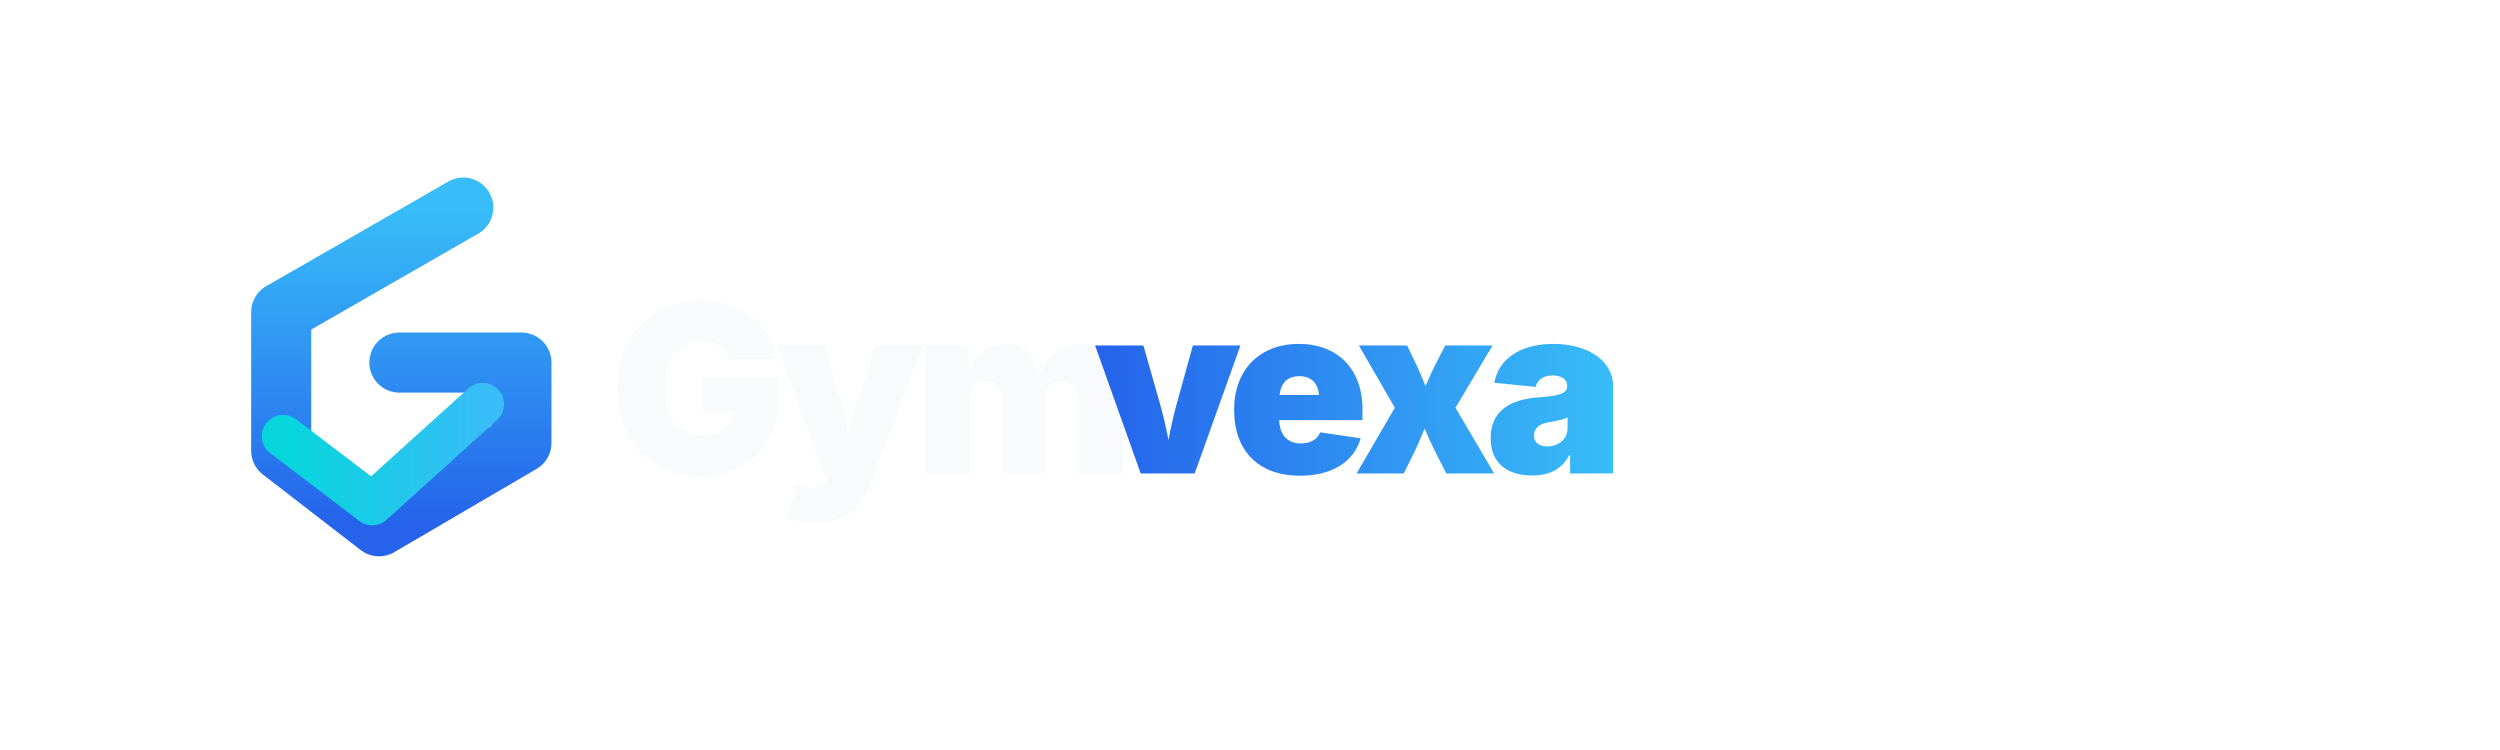
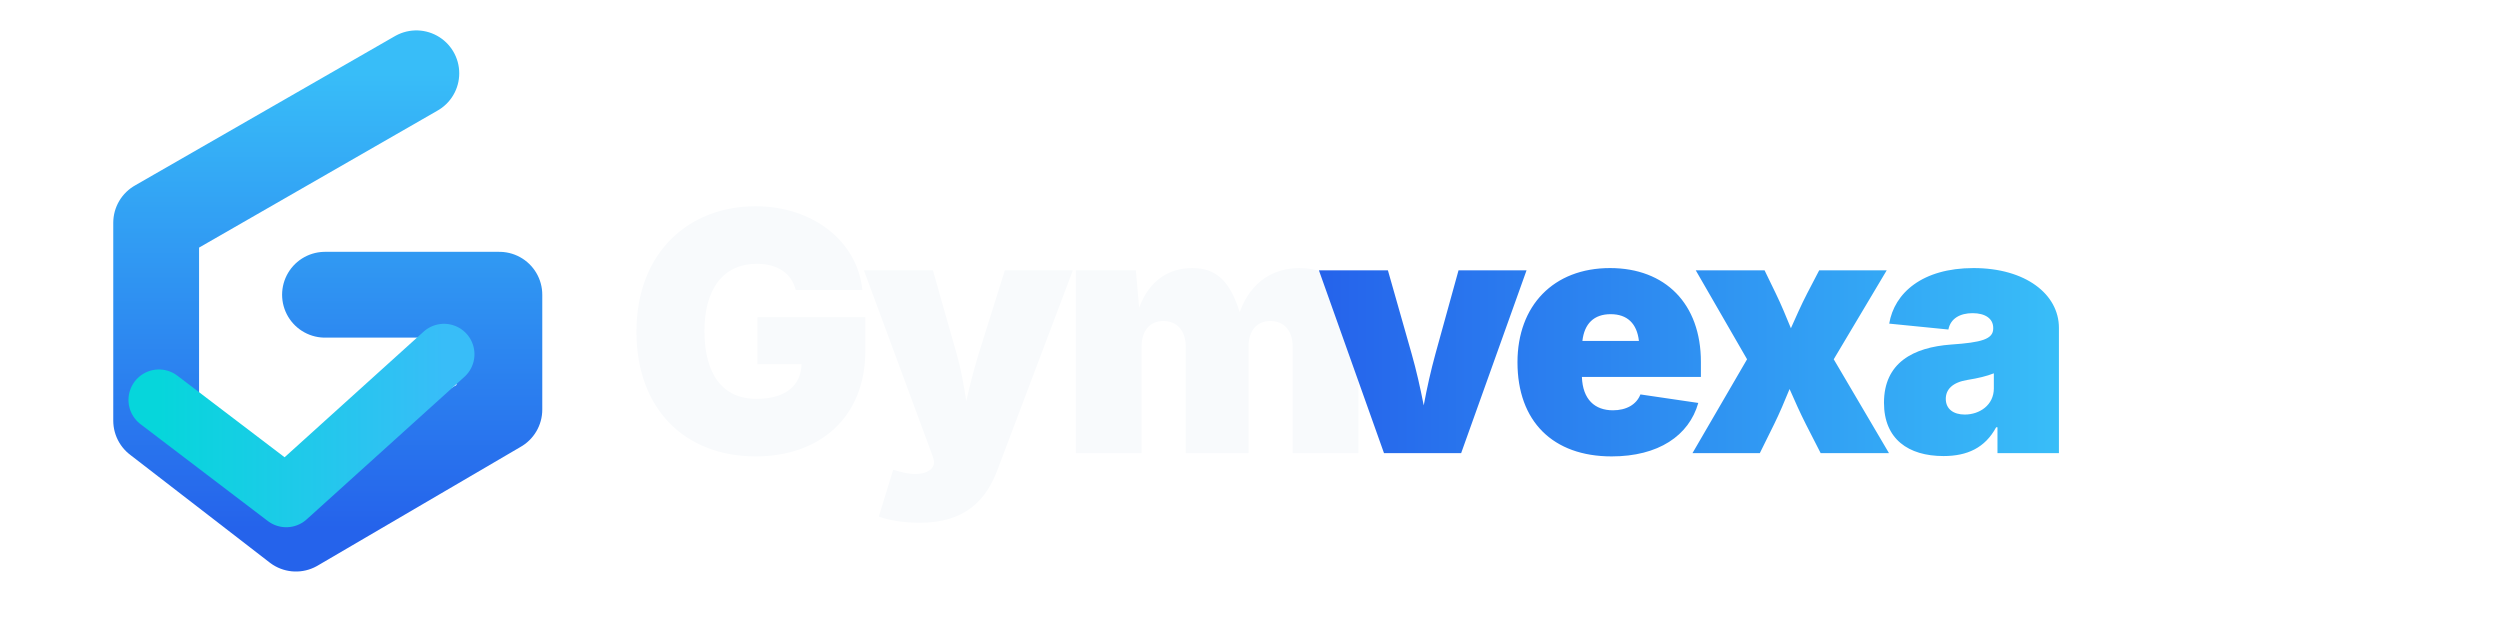
- <svg xmlns="http://www.w3.org/2000/svg" viewBox="0 0 1600 480" role="img" aria-label="Gymvexa logo">
+ <svg xmlns="http://www.w3.org/2000/svg" viewBox="110 100 1120 285" role="img" aria-label="Gymvexa logo">
  <defs>
    <linearGradient id="gBlue" x1="0" y1="0" x2="0" y2="1">
      <stop offset="0%" stop-color="#38BDF8" />
      <stop offset="100%" stop-color="#2563EB" />
    </linearGradient>
    <linearGradient id="gCyan" x1="0" y1="0" x2="1" y2="0">
      <stop offset="0%" stop-color="#06D6DB" />
      <stop offset="100%" stop-color="#38BDF8" />
    </linearGradient>
    <linearGradient id="gText" x1="0" y1="0" x2="1" y2="0">
      <stop offset="0%" stop-color="#2563EB" />
      <stop offset="100%" stop-color="#38BDF8" />
    </linearGradient>
  </defs>
  <g transform="translate(82 82) scale(0.62)">
    <path d="M346 82 L158 190 L158 333 L259 411 L406 325 L406 242 L280 242" fill="none" stroke="url(#gBlue)" stroke-width="62" stroke-linecap="round" stroke-linejoin="round" />
    <path d="M160 318 L252 388 L366 285" fill="none" stroke="url(#gCyan)" stroke-width="44" stroke-linecap="round" stroke-linejoin="round" />
  </g>
  <text x="390" y="303" font-family="Inter, Plus Jakarta Sans, system-ui, -apple-system, Segoe UI, sans-serif" font-size="150" font-weight="900" letter-spacing="-7" fill="#F8FAFC">Gym</text>
  <text x="700" y="303" font-family="Inter, Plus Jakarta Sans, system-ui, -apple-system, Segoe UI, sans-serif" font-size="150" font-weight="900" letter-spacing="-7" fill="url(#gText)">vexa</text>
</svg>
